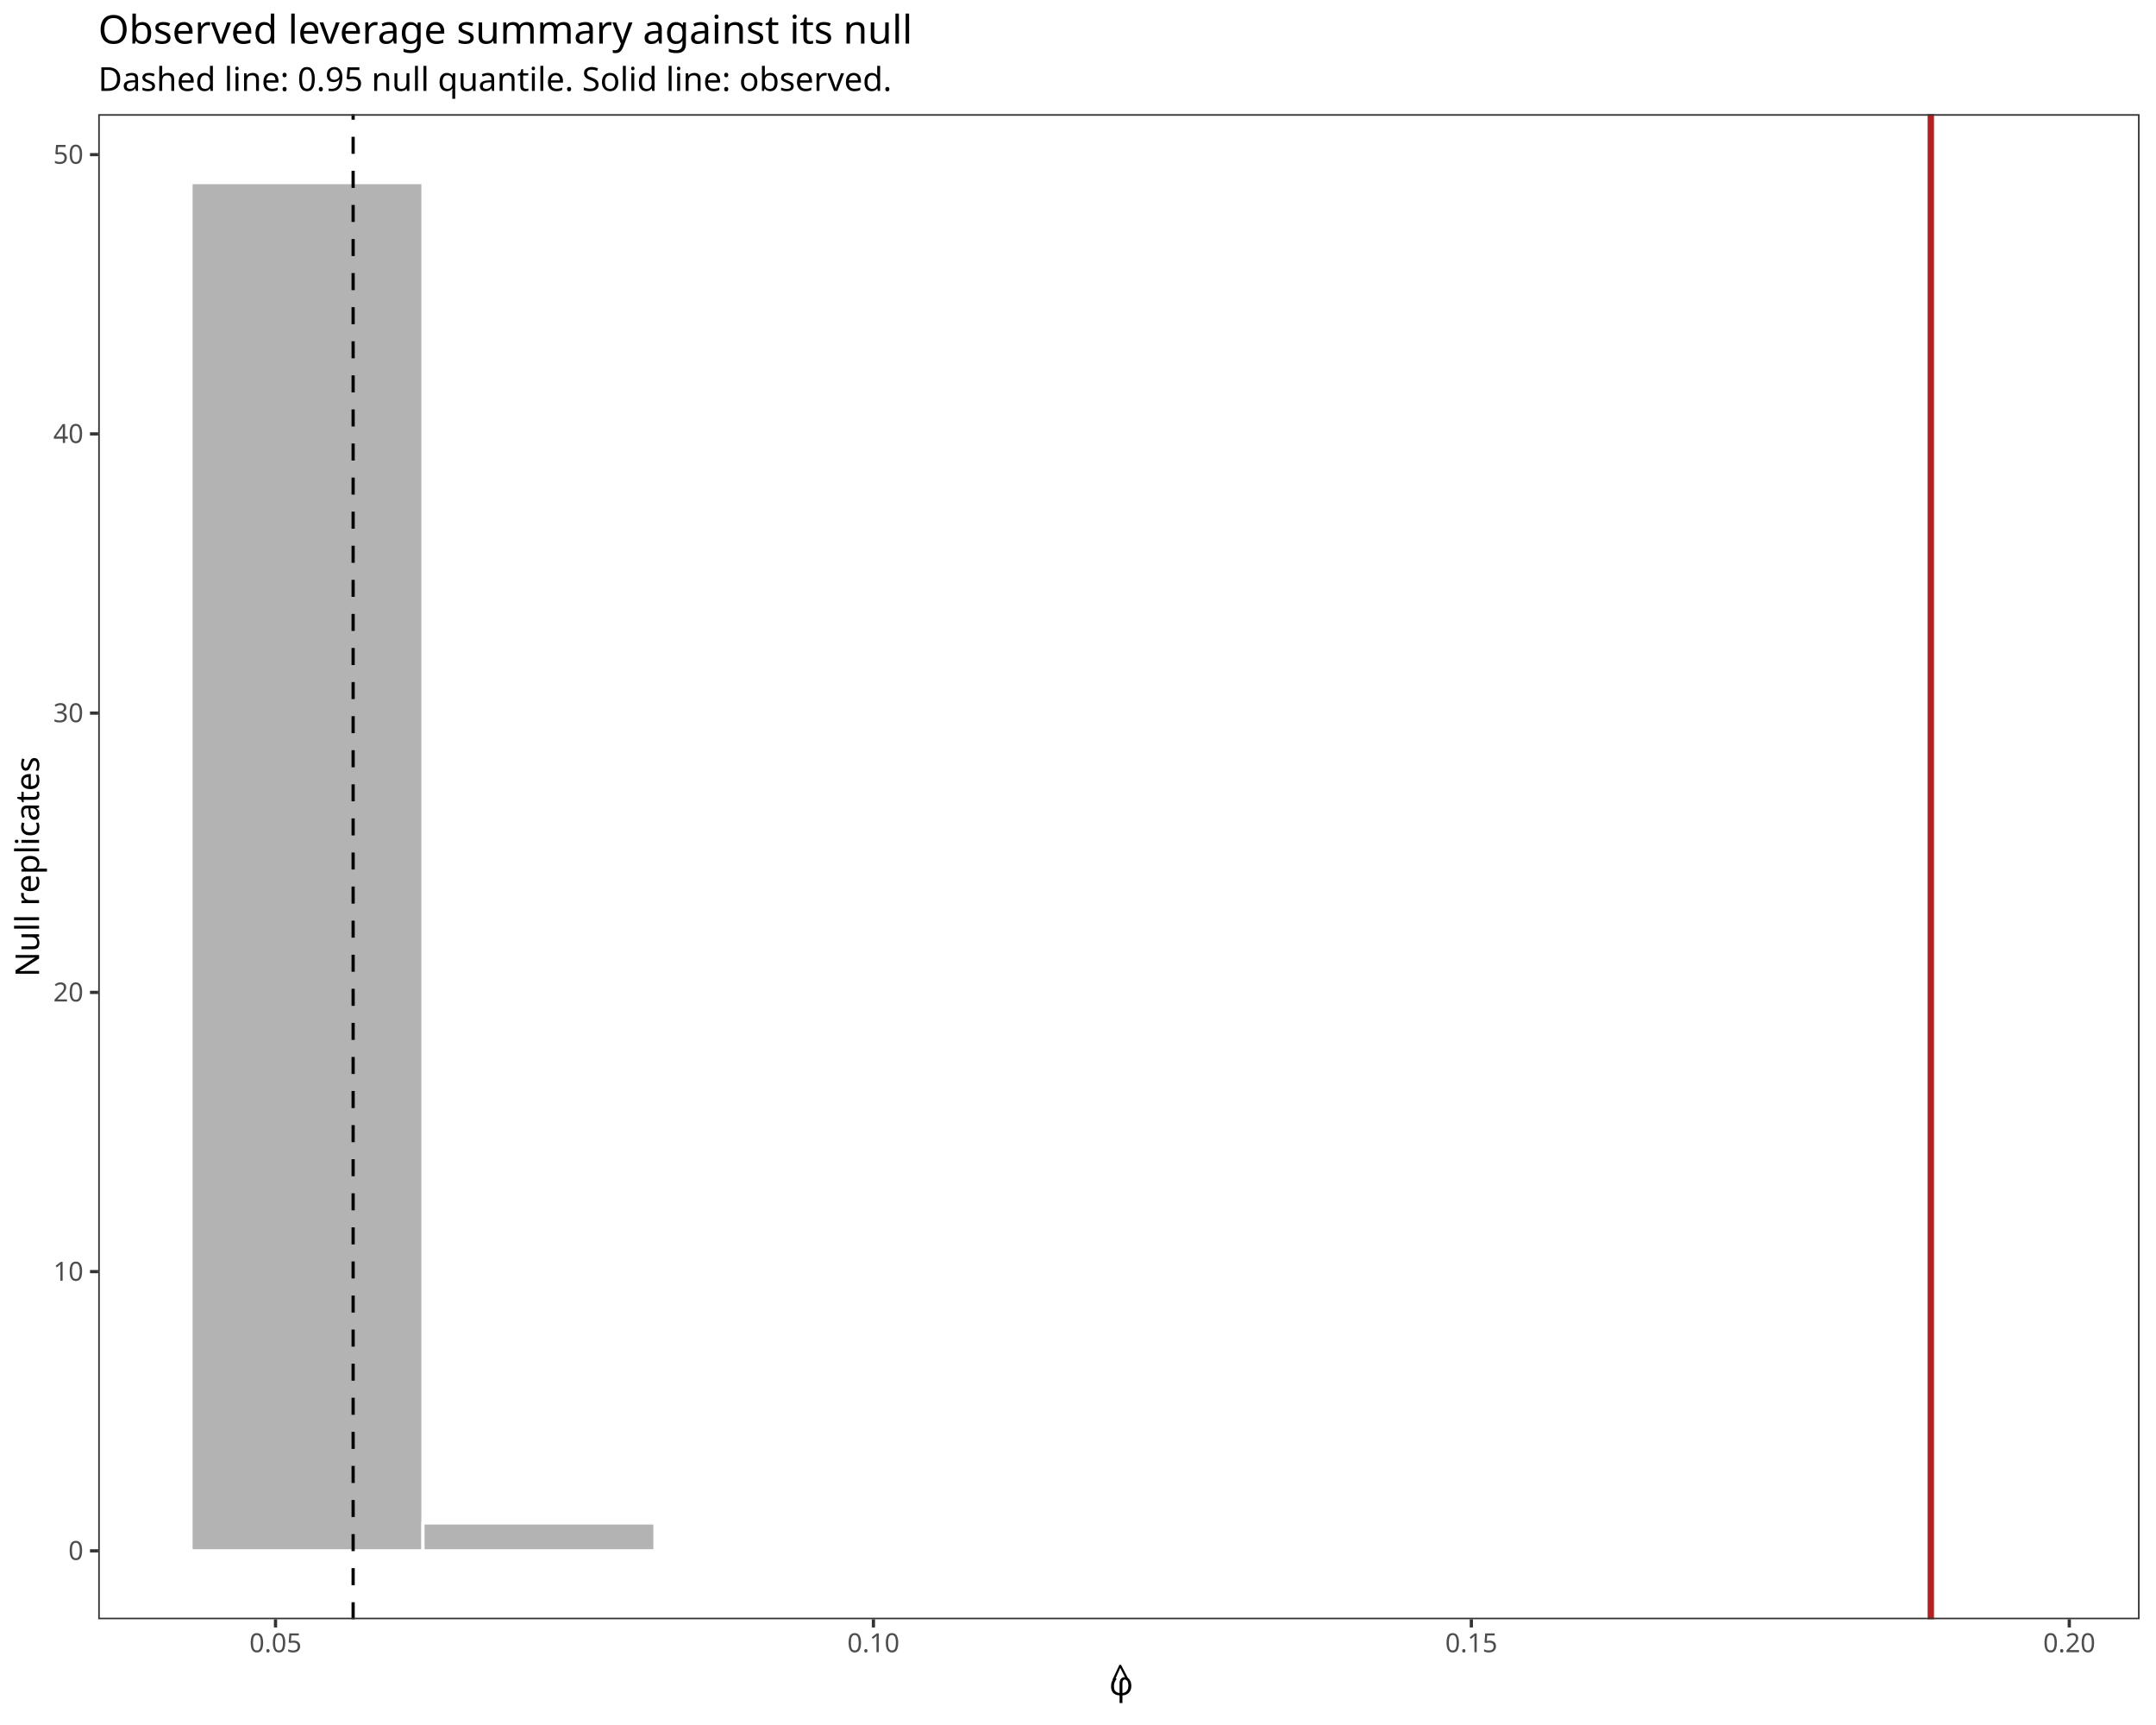
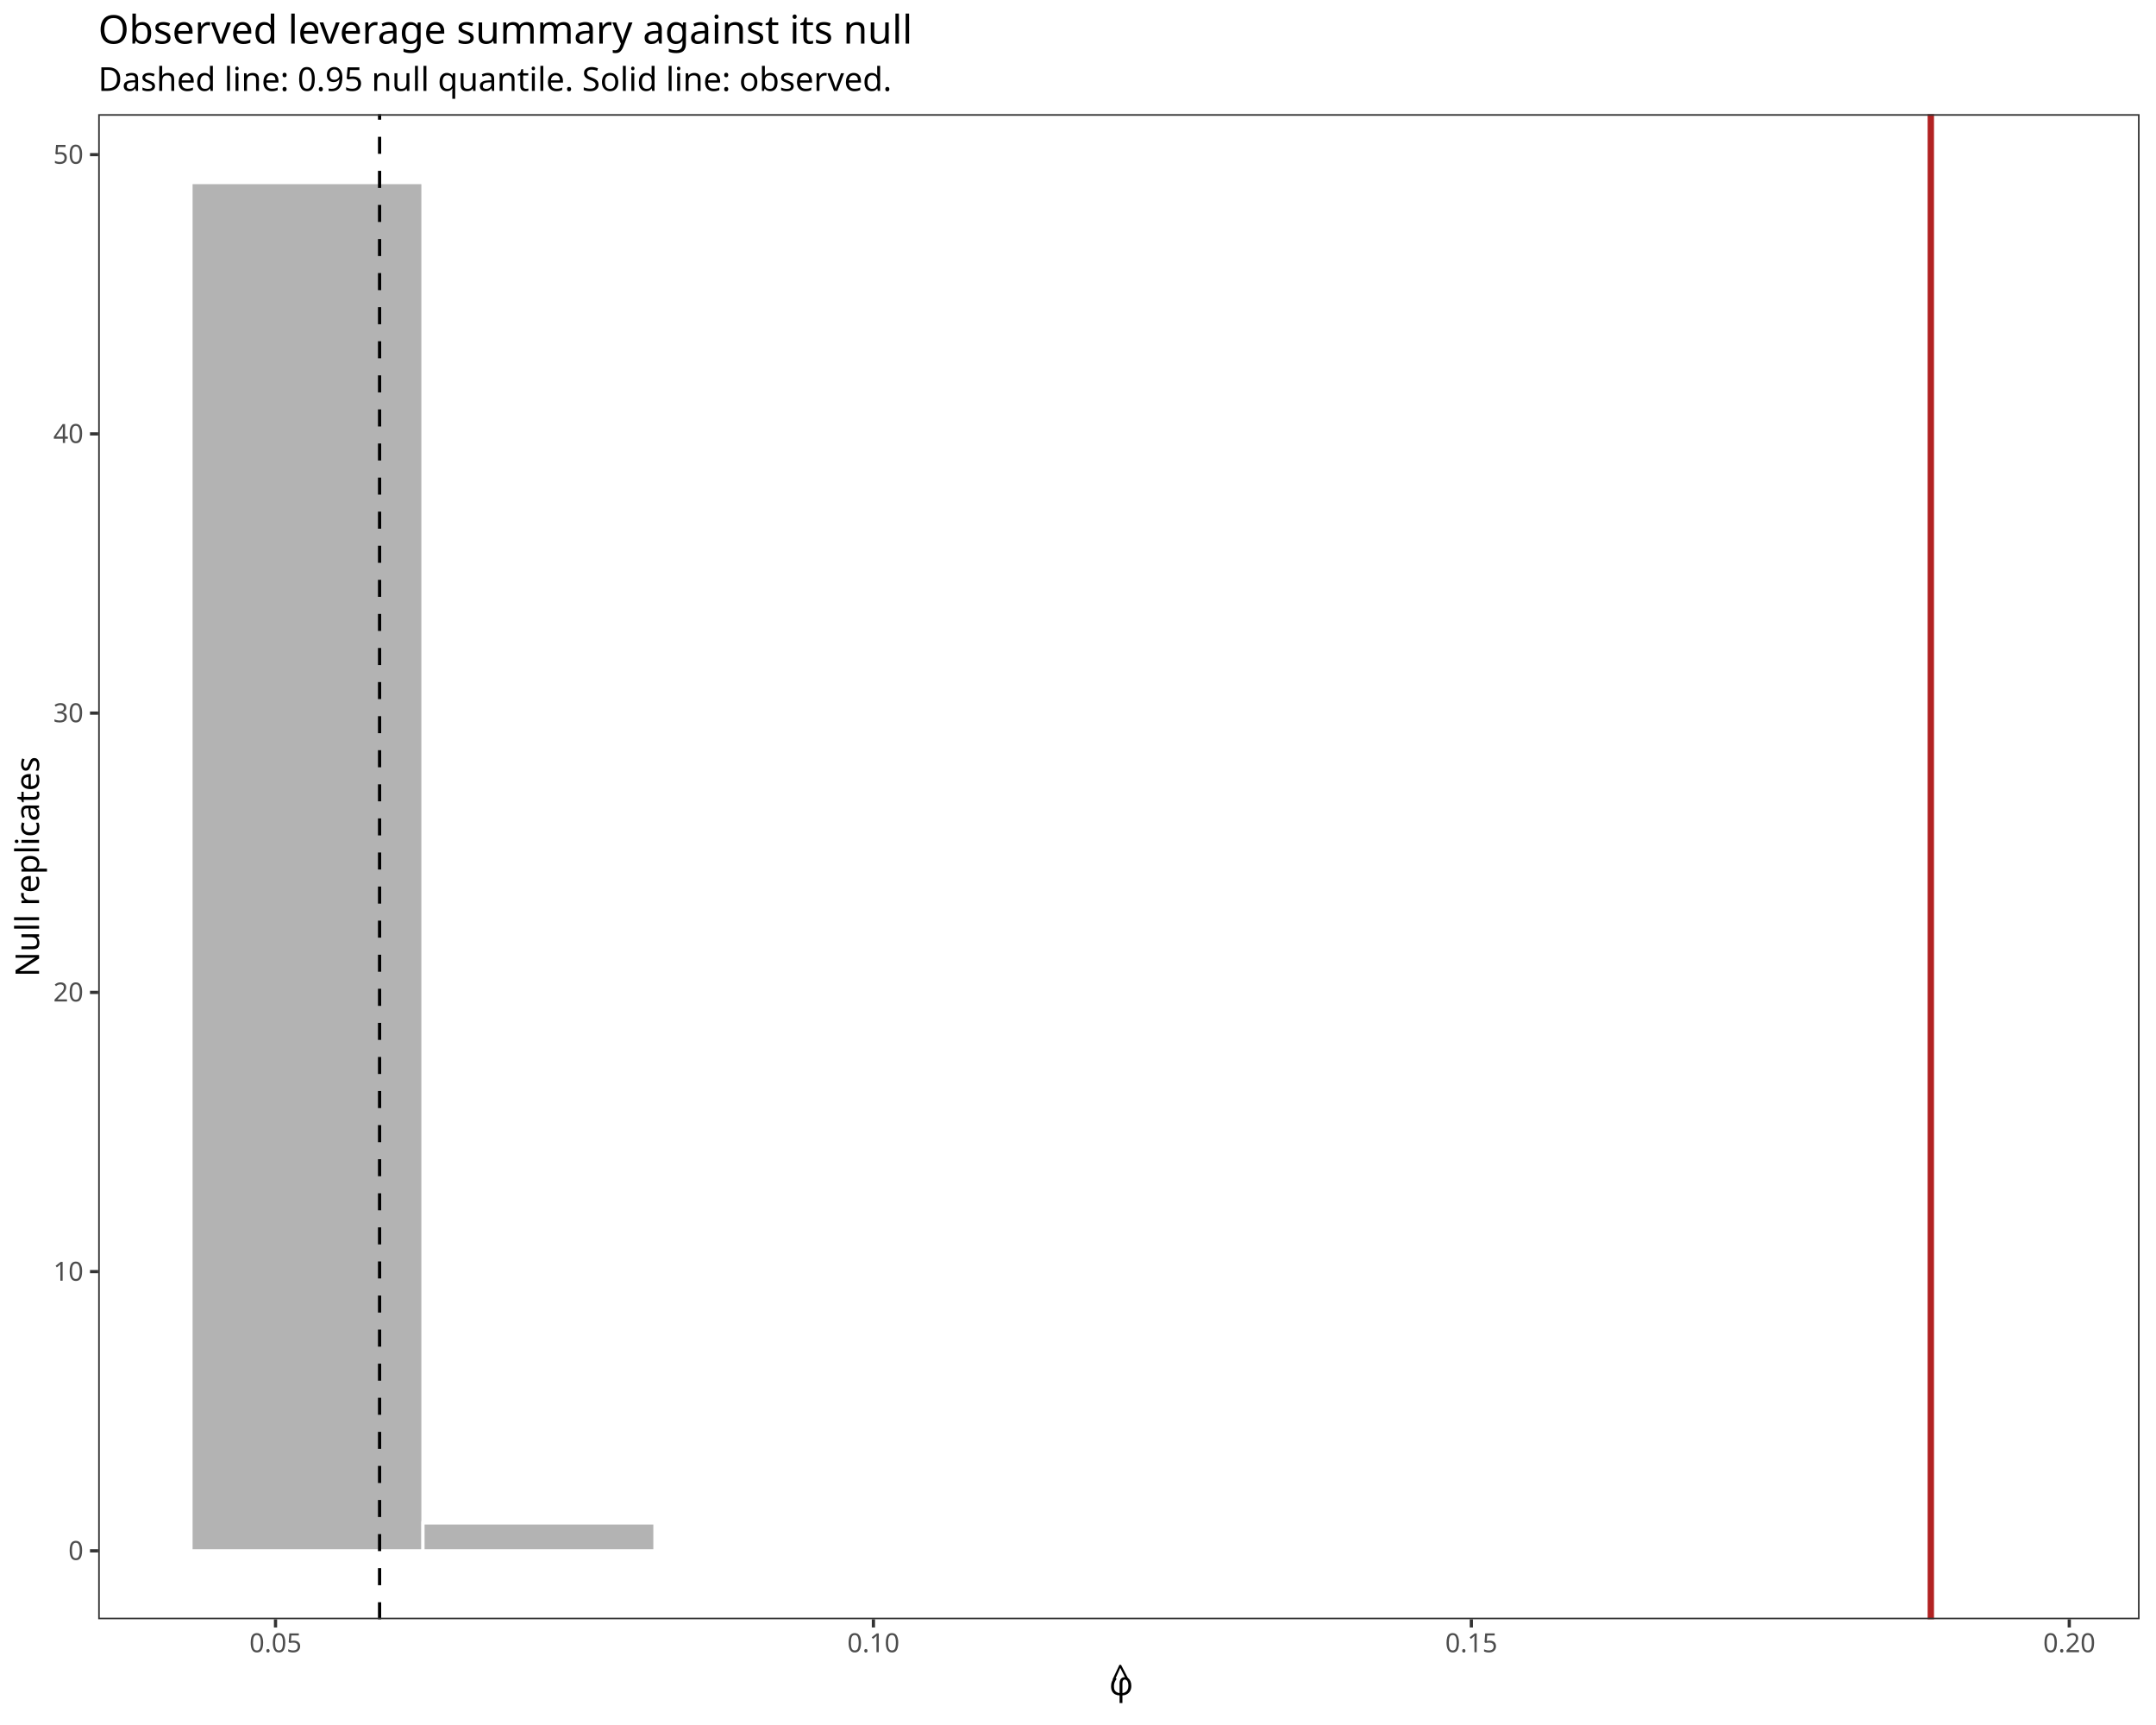
<svg xmlns="http://www.w3.org/2000/svg" class="svglite" data-engine-version="2.0" width="720.00pt" height="576.00pt" viewBox="0 0 720.00 576.00">
  <defs>
    <style type="text/css">
    .svglite line, .svglite polyline, .svglite polygon, .svglite path, .svglite rect, .svglite circle {
      fill: none;
      stroke: #000000;
      stroke-linecap: round;
      stroke-linejoin: round;
      stroke-miterlimit: 10.00;
    }
  </style>
  </defs>
  <rect width="100%" height="100%" style="stroke: none; fill: #FFFFFF;" />
  <defs>
    <clipPath id="cpMC4wMHw3MjAuMDB8MC4wMHw1NzYuMDA=">
      <rect x="0.00" y="0.00" width="720.00" height="576.00" />
    </clipPath>
  </defs>
  <g clip-path="url(#cpMC4wMHw3MjAuMDB8MC4wMHw1NzYuMDA=)">
    <rect x="0.00" y="0.00" width="720.00" height="576.00" style="stroke-width: 1.07; stroke: #FFFFFF; fill: #FFFFFF;" />
  </g>
  <defs>
    <clipPath id="cpMzIuNzl8NzE0LjUyfDM4LjEyfDU0MC43MA==">
      <rect x="32.79" y="38.12" width="681.73" height="502.58" />
    </clipPath>
  </defs>
  <g clip-path="url(#cpMzIuNzl8NzE0LjUyfDM4LjEyfDU0MC43MA==)">
    <rect x="32.79" y="38.12" width="681.73" height="502.58" style="stroke-width: 1.07; stroke: none; fill: #FFFFFF;" />
    <rect x="63.78" y="60.96" width="77.47" height="456.89" style="stroke-width: 1.07; stroke: #FFFFFF; stroke-linecap: butt; stroke-linejoin: miter; fill: #B3B3B3;" />
    <rect x="141.25" y="508.53" width="77.47" height="9.32" style="stroke-width: 1.07; stroke: #FFFFFF; stroke-linecap: butt; stroke-linejoin: miter; fill: #B3B3B3;" />
    <rect x="218.72" y="517.85" width="77.47" height="0.00" style="stroke-width: 1.07; stroke: #FFFFFF; stroke-linecap: butt; stroke-linejoin: miter; fill: #B3B3B3;" />
    <rect x="296.19" y="517.85" width="77.47" height="0.00" style="stroke-width: 1.07; stroke: #FFFFFF; stroke-linecap: butt; stroke-linejoin: miter; fill: #B3B3B3;" />
    <rect x="373.66" y="517.85" width="77.47" height="0.00" style="stroke-width: 1.07; stroke: #FFFFFF; stroke-linecap: butt; stroke-linejoin: miter; fill: #B3B3B3;" />
    <rect x="451.13" y="517.85" width="77.47" height="0.00" style="stroke-width: 1.07; stroke: #FFFFFF; stroke-linecap: butt; stroke-linejoin: miter; fill: #B3B3B3;" />
    <rect x="528.60" y="517.85" width="77.47" height="0.00" style="stroke-width: 1.07; stroke: #FFFFFF; stroke-linecap: butt; stroke-linejoin: miter; fill: #B3B3B3;" />
    <rect x="606.06" y="517.85" width="77.47" height="0.00" style="stroke-width: 1.07; stroke: #FFFFFF; stroke-linecap: butt; stroke-linejoin: miter; fill: #B3B3B3;" />
-     <line x1="117.93" y1="540.70" x2="117.93" y2="38.12" style="stroke-width: 1.07; stroke-dasharray: 5.69,5.69; stroke-linecap: butt;" />
+     <line x1="126.76" y1="540.70" x2="126.76" y2="38.12" style="stroke-width: 1.07; stroke-dasharray: 5.69,5.69; stroke-linecap: butt;" />
    <line x1="644.80" y1="540.70" x2="644.80" y2="38.12" style="stroke-width: 2.13; stroke: #B22222; stroke-linecap: butt;" />
    <rect x="32.79" y="38.12" width="681.73" height="502.58" style="stroke-width: 1.07; stroke: #333333;" />
  </g>
  <g clip-path="url(#cpMC4wMHw3MjAuMDB8MC4wMHw1NzYuMDA=)">
    <text x="27.86" y="520.88" text-anchor="end" style="font-size: 8.80px; fill: #4D4D4D; font-family: sans;" textLength="4.89px" lengthAdjust="spacingAndGlyphs">0</text>
    <text x="27.86" y="427.64" text-anchor="end" style="font-size: 8.80px; fill: #4D4D4D; font-family: sans;" textLength="9.79px" lengthAdjust="spacingAndGlyphs">10</text>
    <text x="27.86" y="334.40" text-anchor="end" style="font-size: 8.80px; fill: #4D4D4D; font-family: sans;" textLength="9.79px" lengthAdjust="spacingAndGlyphs">20</text>
    <text x="27.86" y="241.15" text-anchor="end" style="font-size: 8.80px; fill: #4D4D4D; font-family: sans;" textLength="9.79px" lengthAdjust="spacingAndGlyphs">30</text>
    <text x="27.86" y="147.91" text-anchor="end" style="font-size: 8.80px; fill: #4D4D4D; font-family: sans;" textLength="9.79px" lengthAdjust="spacingAndGlyphs">40</text>
    <text x="27.86" y="54.67" text-anchor="end" style="font-size: 8.80px; fill: #4D4D4D; font-family: sans;" textLength="9.79px" lengthAdjust="spacingAndGlyphs">50</text>
    <polyline points="30.05,517.85 32.79,517.85 " style="stroke-width: 1.07; stroke: #333333; stroke-linecap: butt;" />
    <polyline points="30.05,424.61 32.79,424.61 " style="stroke-width: 1.07; stroke: #333333; stroke-linecap: butt;" />
    <polyline points="30.05,331.37 32.79,331.37 " style="stroke-width: 1.07; stroke: #333333; stroke-linecap: butt;" />
    <polyline points="30.05,238.12 32.79,238.12 " style="stroke-width: 1.07; stroke: #333333; stroke-linecap: butt;" />
    <polyline points="30.05,144.88 32.79,144.88 " style="stroke-width: 1.07; stroke: #333333; stroke-linecap: butt;" />
    <polyline points="30.05,51.64 32.79,51.64 " style="stroke-width: 1.07; stroke: #333333; stroke-linecap: butt;" />
    <polyline points="92.01,543.44 92.01,540.70 " style="stroke-width: 1.07; stroke: #333333; stroke-linecap: butt;" />
    <polyline points="291.68,543.44 291.68,540.70 " style="stroke-width: 1.07; stroke: #333333; stroke-linecap: butt;" />
    <polyline points="491.36,543.44 491.36,540.70 " style="stroke-width: 1.07; stroke: #333333; stroke-linecap: butt;" />
    <polyline points="691.04,543.44 691.04,540.70 " style="stroke-width: 1.07; stroke: #333333; stroke-linecap: butt;" />
    <text x="92.01" y="551.69" text-anchor="middle" style="font-size: 8.80px; fill: #4D4D4D; font-family: sans;" textLength="17.13px" lengthAdjust="spacingAndGlyphs">0.05</text>
    <text x="291.68" y="551.69" text-anchor="middle" style="font-size: 8.80px; fill: #4D4D4D; font-family: sans;" textLength="17.13px" lengthAdjust="spacingAndGlyphs">0.10</text>
    <text x="491.36" y="551.69" text-anchor="middle" style="font-size: 8.80px; fill: #4D4D4D; font-family: sans;" textLength="17.13px" lengthAdjust="spacingAndGlyphs">0.15</text>
    <text x="691.04" y="551.69" text-anchor="middle" style="font-size: 8.80px; fill: #4D4D4D; font-family: sans;" textLength="17.13px" lengthAdjust="spacingAndGlyphs">0.20</text>
    <text x="370.43" y="566.03" style="font-size: 11.00px; font-family: sans;" textLength="6.45px" lengthAdjust="spacingAndGlyphs">φ</text>
    <text x="371.08" y="563.82" style="font-size: 11.00px; font-family: sans;" textLength="5.16px" lengthAdjust="spacingAndGlyphs">^</text>
    <text transform="translate(13.05,289.41) rotate(-90)" text-anchor="middle" style="font-size: 11.00px; font-family: sans;" textLength="69.09px" lengthAdjust="spacingAndGlyphs">Null replicates</text>
    <text x="32.79" y="30.35" style="font-size: 11.00px; font-family: sans;" textLength="252.56px" lengthAdjust="spacingAndGlyphs">Dashed line: 0.95 null quantile. Solid line: observed.</text>
    <text x="32.79" y="14.56" style="font-size: 13.20px; font-family: sans;" textLength="256.83px" lengthAdjust="spacingAndGlyphs">Observed leverage summary against its null</text>
  </g>
</svg>
